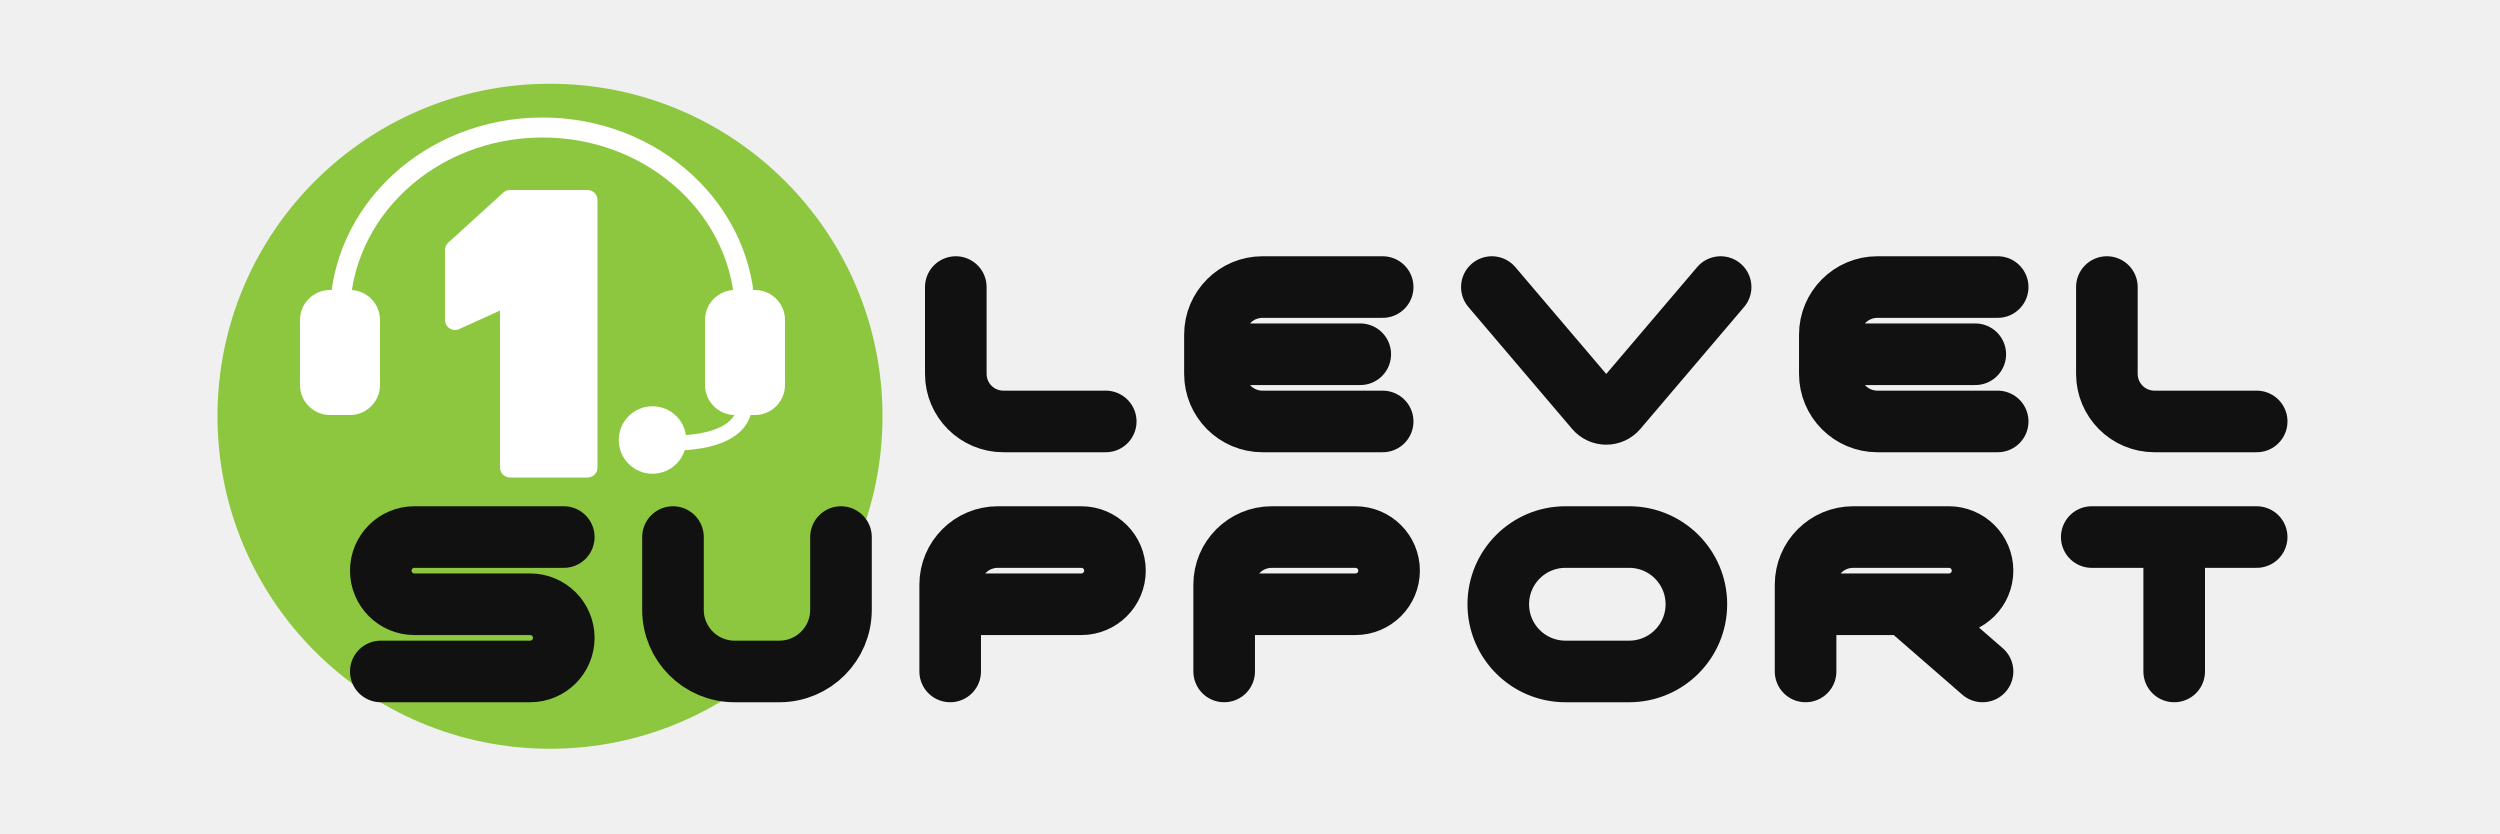
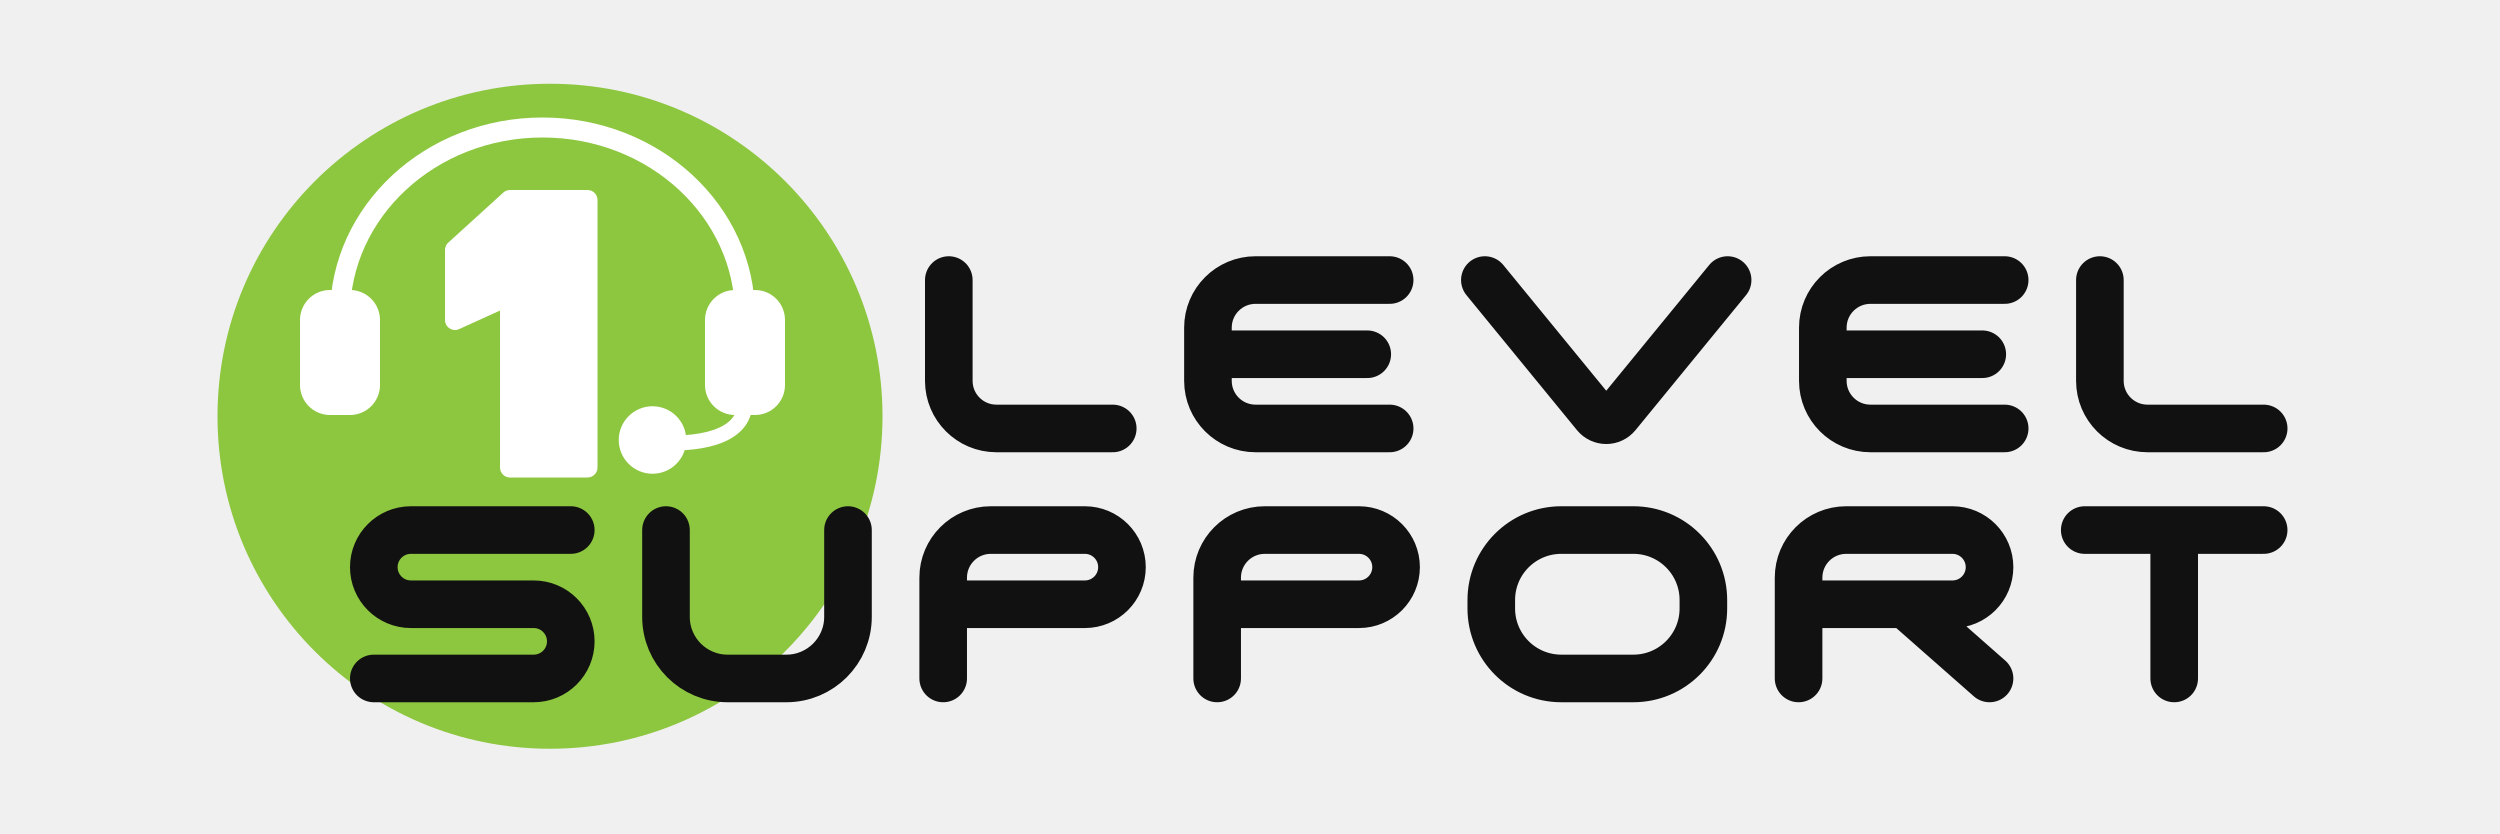
<svg xmlns="http://www.w3.org/2000/svg" viewBox="0 0 2000 667" role="img" aria-label="1.Level Support">
  <circle cx="440" cy="333" r="266" fill="#8DC63F" />
  <path d="M272,252 A162,150 0 0 1 596,252" fill="none" stroke="#FFFFFF" stroke-width="16" />
  <rect x="240" y="232" width="64" height="100" rx="24" fill="#FFFFFF" />
  <rect x="564" y="232" width="64" height="100" rx="24" fill="#FFFFFF" />
  <polygon points="408,160 470,160 470,374 408,374 408,236 364,256 364,200" fill="#FFFFFF" stroke="#FFFFFF" stroke-width="16" stroke-linejoin="round" />
  <path d="M596,322 C596,352 554,356 526,354" fill="none" stroke="#FFFFFF" stroke-width="12" stroke-linecap="round" />
  <circle cx="522" cy="352" r="27" fill="#FFFFFF" />
  <g transform="translate(740,205) scale(1.12)">
-     <path d="M22.0,22.0 L22.0,84.0 A34.0,34.0 0 0 0 56.0,118.0 L129.1,118.0 M326.9,22.0 L241.1,22.0 A34.0,34.0 0 0 0 207.1,56.0 L207.1,84.0 A34.0,34.0 0 0 0 241.1,118.0 L326.9,118.0 M207.1,70.0 L310.9,70.0 M404.9,22.0 L479.0,109.1 A10.0,10.0 0 0 0 494.2,109.1 L568.3,22.0 M766.2,22.0 L680.3,22.0 A34.0,34.0 0 0 0 646.3,56.0 L646.3,84.0 A34.0,34.0 0 0 0 680.3,118.0 L766.2,118.0 M646.3,70.0 L750.2,70.0 M844.2,22.0 L844.2,84.0 A34.0,34.0 0 0 0 878.2,118.0 L951.2,118.0" fill="none" stroke="#111111" stroke-width="44" stroke-linecap="round" stroke-linejoin="round" />
+     <path d="M17.0,17.0 L17.0,89.0 A34.0,34.0 0 0 0 51.0,123.0 L134.1,123.0 M331.9,17.0 L236.1,17.0 A34.0,34.0 0 0 0 202.1,51.0 L202.1,89.0 A34.0,34.0 0 0 0 236.1,123.0 L331.9,123.0 M202.1,70.0 L315.9,70.0 M399.9,17.0 L478.9,113.5 A10.0,10.0 0 0 0 494.3,113.5 L573.3,17.0 M771.2,17.0 L675.3,17.0 A34.0,34.0 0 0 0 641.3,51.0 L641.3,89.0 A34.0,34.0 0 0 0 675.3,123.0 L771.2,123.0 M641.3,70.0 L755.2,70.0 M839.2,17.0 L839.2,89.0 A34.0,34.0 0 0 0 873.2,123.0 L956.2,123.0" fill="none" stroke="#111111" stroke-width="34" stroke-linecap="round" stroke-linejoin="round" />
  </g>
  <g transform="translate(280,405) scale(1.12)">
-     <path d="M152.7,22.0 L46.0,22.0 A24.0,24.0 0 0 0 22.0,46.0 L22.0,46.0 A24.0,24.0 0 0 0 46.0,70.0 L128.7,70.0 A24.0,24.0 0 0 1 152.7,94.0 L152.7,94.0 A24.0,24.0 0 0 1 128.7,118.0 L22.0,118.0 M230.7,22.0 L230.7,74.0 A44.0,44.0 0 0 0 274.7,118.0 L306.7,118.0 A44.0,44.0 0 0 0 350.7,74.0 L350.7,22.0 M428.7,118.0 L428.7,56.0 A34.0,34.0 0 0 1 462.7,22.0 L522.4,22.0 A24.0,24.0 0 0 1 546.4,46.0 L546.4,46.0 A24.0,24.0 0 0 1 522.4,70.0 L428.7,70.0 M624.4,118.0 L624.4,56.0 A34.0,34.0 0 0 1 658.4,22.0 L718.2,22.0 A24.0,24.0 0 0 1 742.2,46.0 L742.2,46.0 A24.0,24.0 0 0 1 718.2,70.0 L624.4,70.0 M868.2,22.0 L913.7,22.0 A48.0,48.0 0 0 1 961.7,70.0 L961.7,70.0 A48.0,48.0 0 0 1 913.7,118.0 L868.2,118.0 A48.0,48.0 0 0 1 820.2,70.0 L820.2,70.0 A48.0,48.0 0 0 1 868.2,22.0 Z M1039.7,118.0 L1039.7,56.0 A34.0,34.0 0 0 1 1073.7,22.0 L1142.1,22.0 A24.0,24.0 0 0 1 1166.1,46.0 L1166.1,46.0 A24.0,24.0 0 0 1 1142.1,70.0 L1039.7,70.0 M1110.9,70.0 L1166.1,118.0 M1244.1,22.0 L1361.9,22.0 M1303.0,22.0 L1303.0,118.0" fill="none" stroke="#111111" stroke-width="44" stroke-linecap="round" stroke-linejoin="round" />
+     <path d="M157.7,17.0 L43.5,17.0 A26.5,26.5 0 0 0 17.0,43.5 L17.0,43.5 A26.5,26.5 0 0 0 43.5,70.0 L131.2,70.0 A26.5,26.5 0 0 1 157.7,96.5 L157.7,96.5 A26.5,26.5 0 0 1 131.2,123.0 L17.0,123.0 M225.7,17.0 L225.7,79.0 A44.0,44.0 0 0 0 269.7,123.0 L311.7,123.0 A44.0,44.0 0 0 0 355.7,79.0 L355.7,17.0 M423.7,123.0 L423.7,51.0 A34.0,34.0 0 0 1 457.7,17.0 L524.9,17.0 A26.5,26.5 0 0 1 551.4,43.5 L551.4,43.5 A26.5,26.5 0 0 1 524.9,70.0 L423.7,70.0 M619.4,123.0 L619.4,51.0 A34.0,34.0 0 0 1 653.4,17.0 L720.7,17.0 A26.5,26.5 0 0 1 747.2,43.5 L747.2,43.5 A26.5,26.5 0 0 1 720.7,70.0 L619.4,70.0 M865.2,17.0 L916.7,17.0 A50.0,50.0 0 0 1 966.7,67.0 L966.7,73.0 A50.0,50.0 0 0 1 916.7,123.0 L865.2,123.0 A50.0,50.0 0 0 1 815.2,73.0 L815.2,67.0 A50.0,50.0 0 0 1 865.2,17.0 Z M1034.7,123.0 L1034.7,51.0 A34.0,34.0 0 0 1 1068.7,17.0 L1144.6,17.0 A26.5,26.5 0 0 1 1171.1,43.5 L1171.1,43.5 A26.5,26.5 0 0 1 1144.6,70.0 L1034.7,70.0 M1110.9,70.0 L1171.1,123.0 M1239.1,17.0 L1366.9,17.0 M1303.0,17.0 L1303.0,123.0" fill="none" stroke="#111111" stroke-width="34" stroke-linecap="round" stroke-linejoin="round" />
  </g>
</svg>
